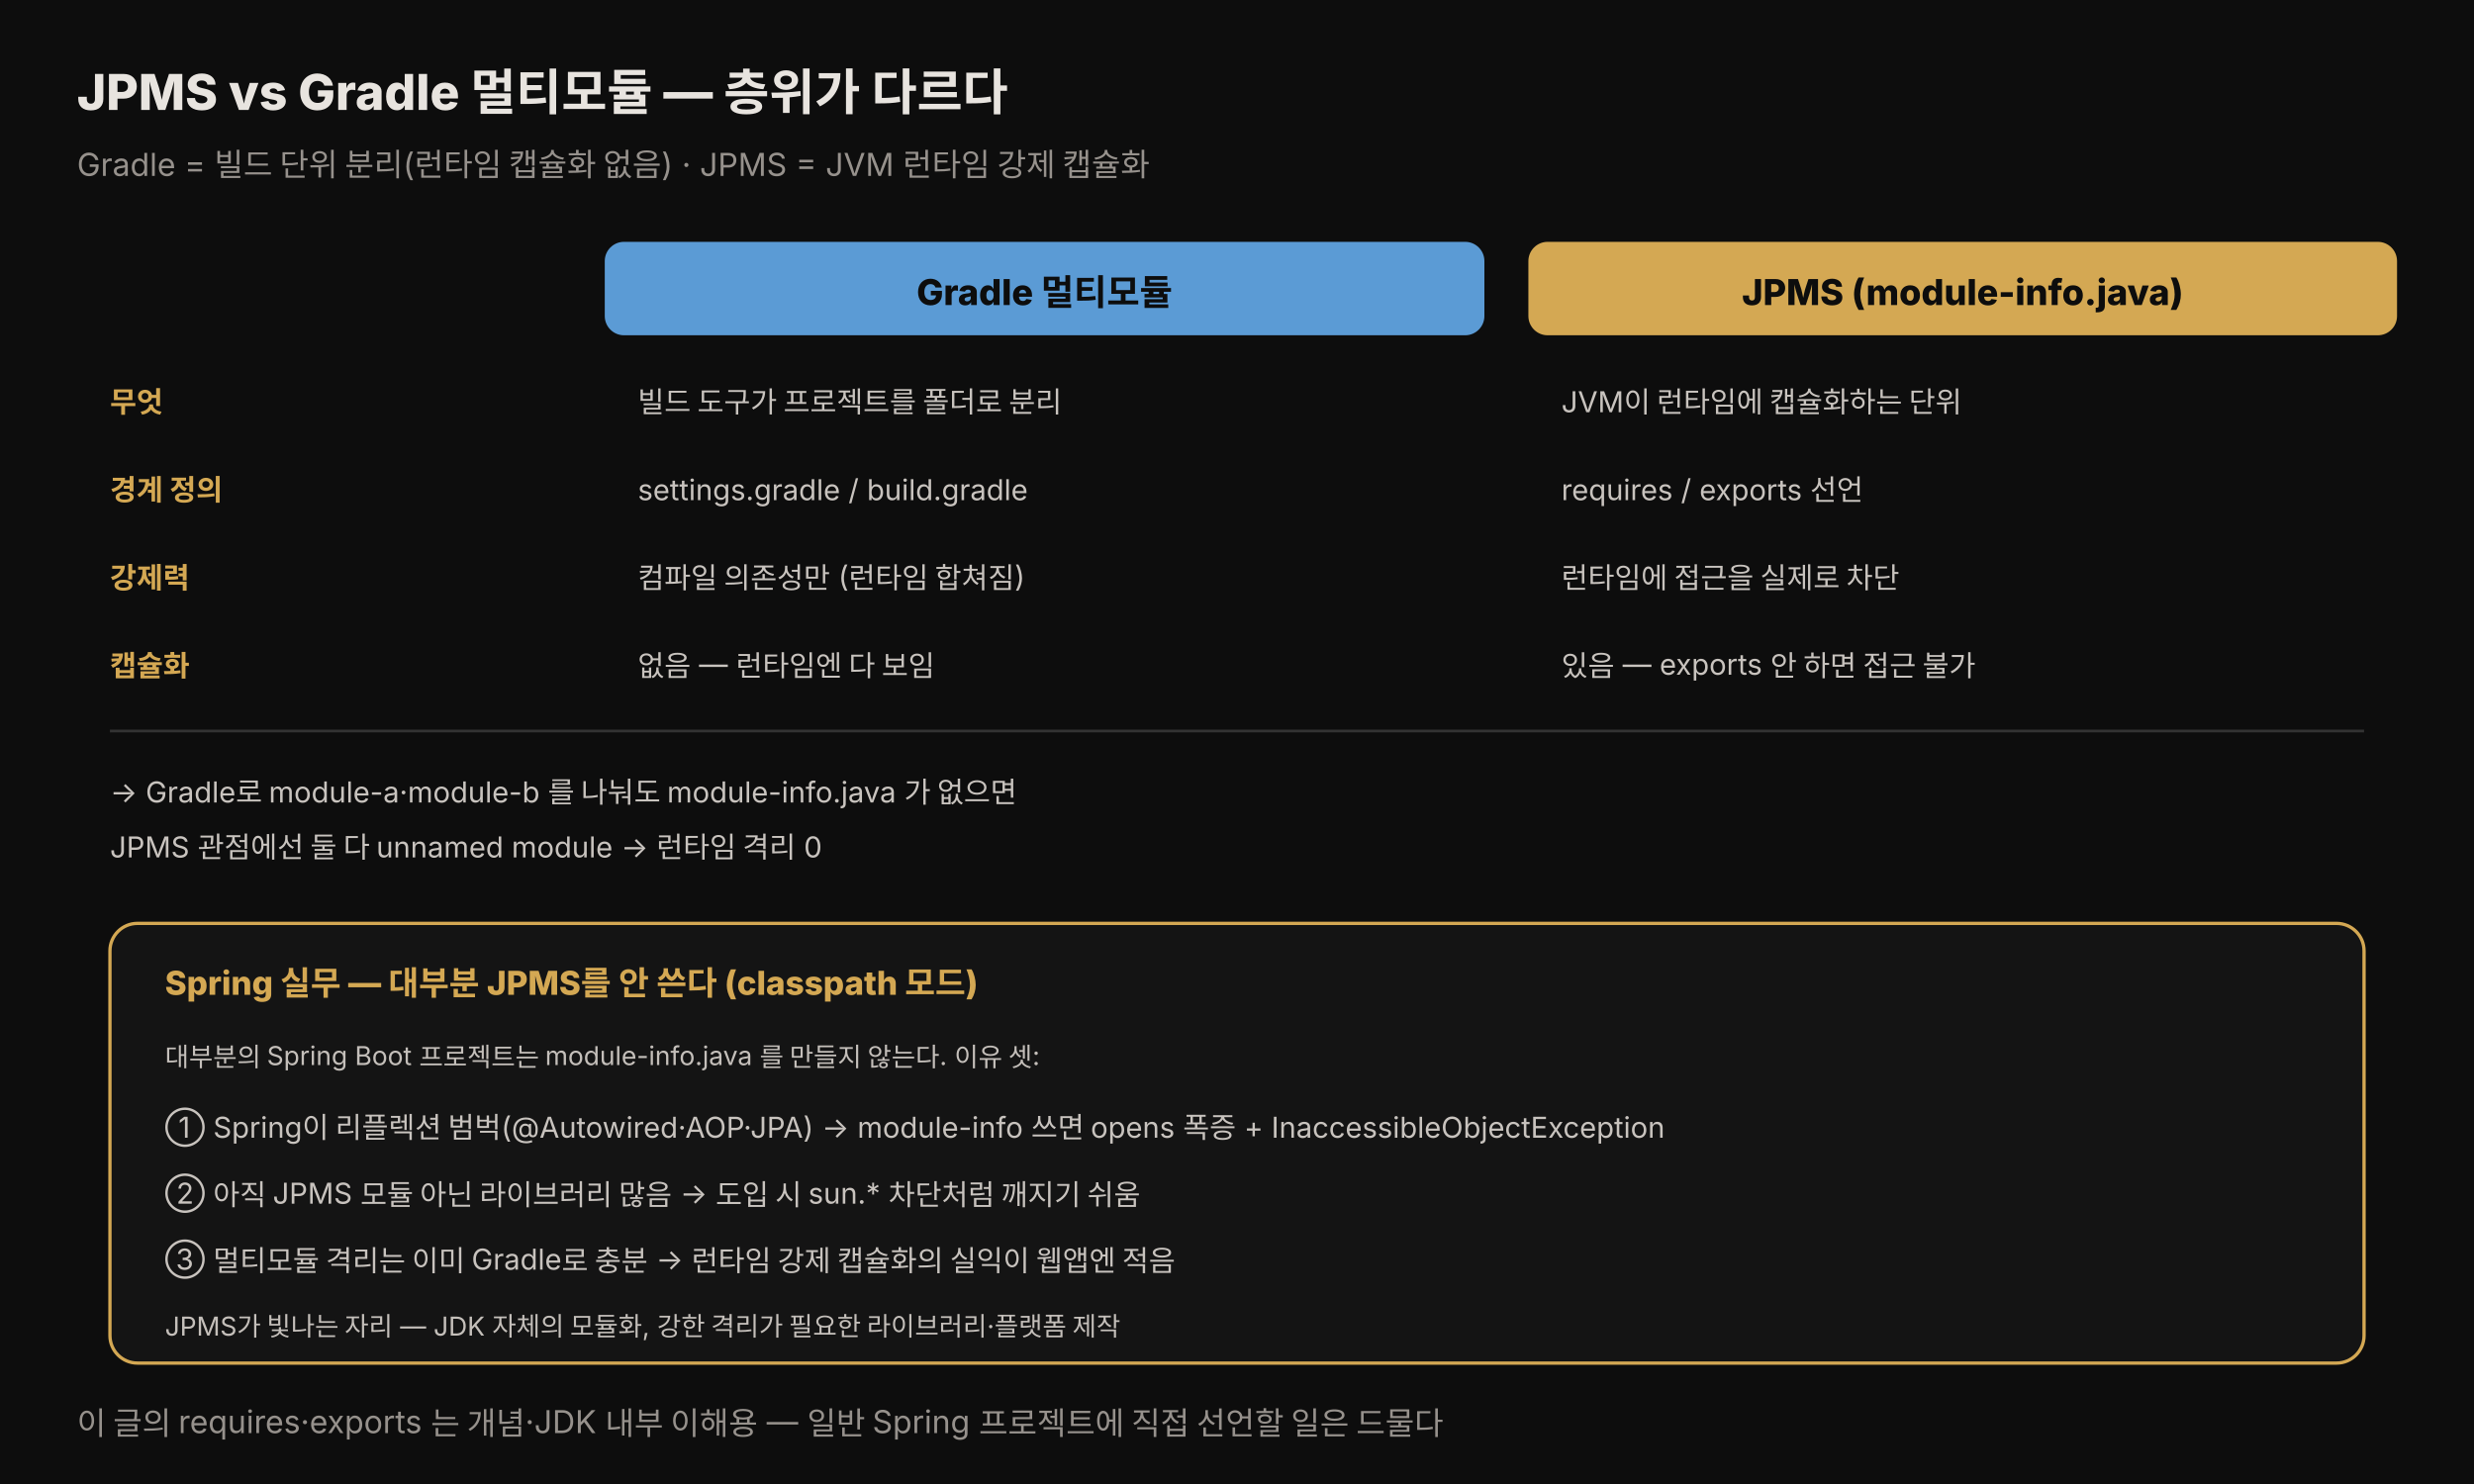
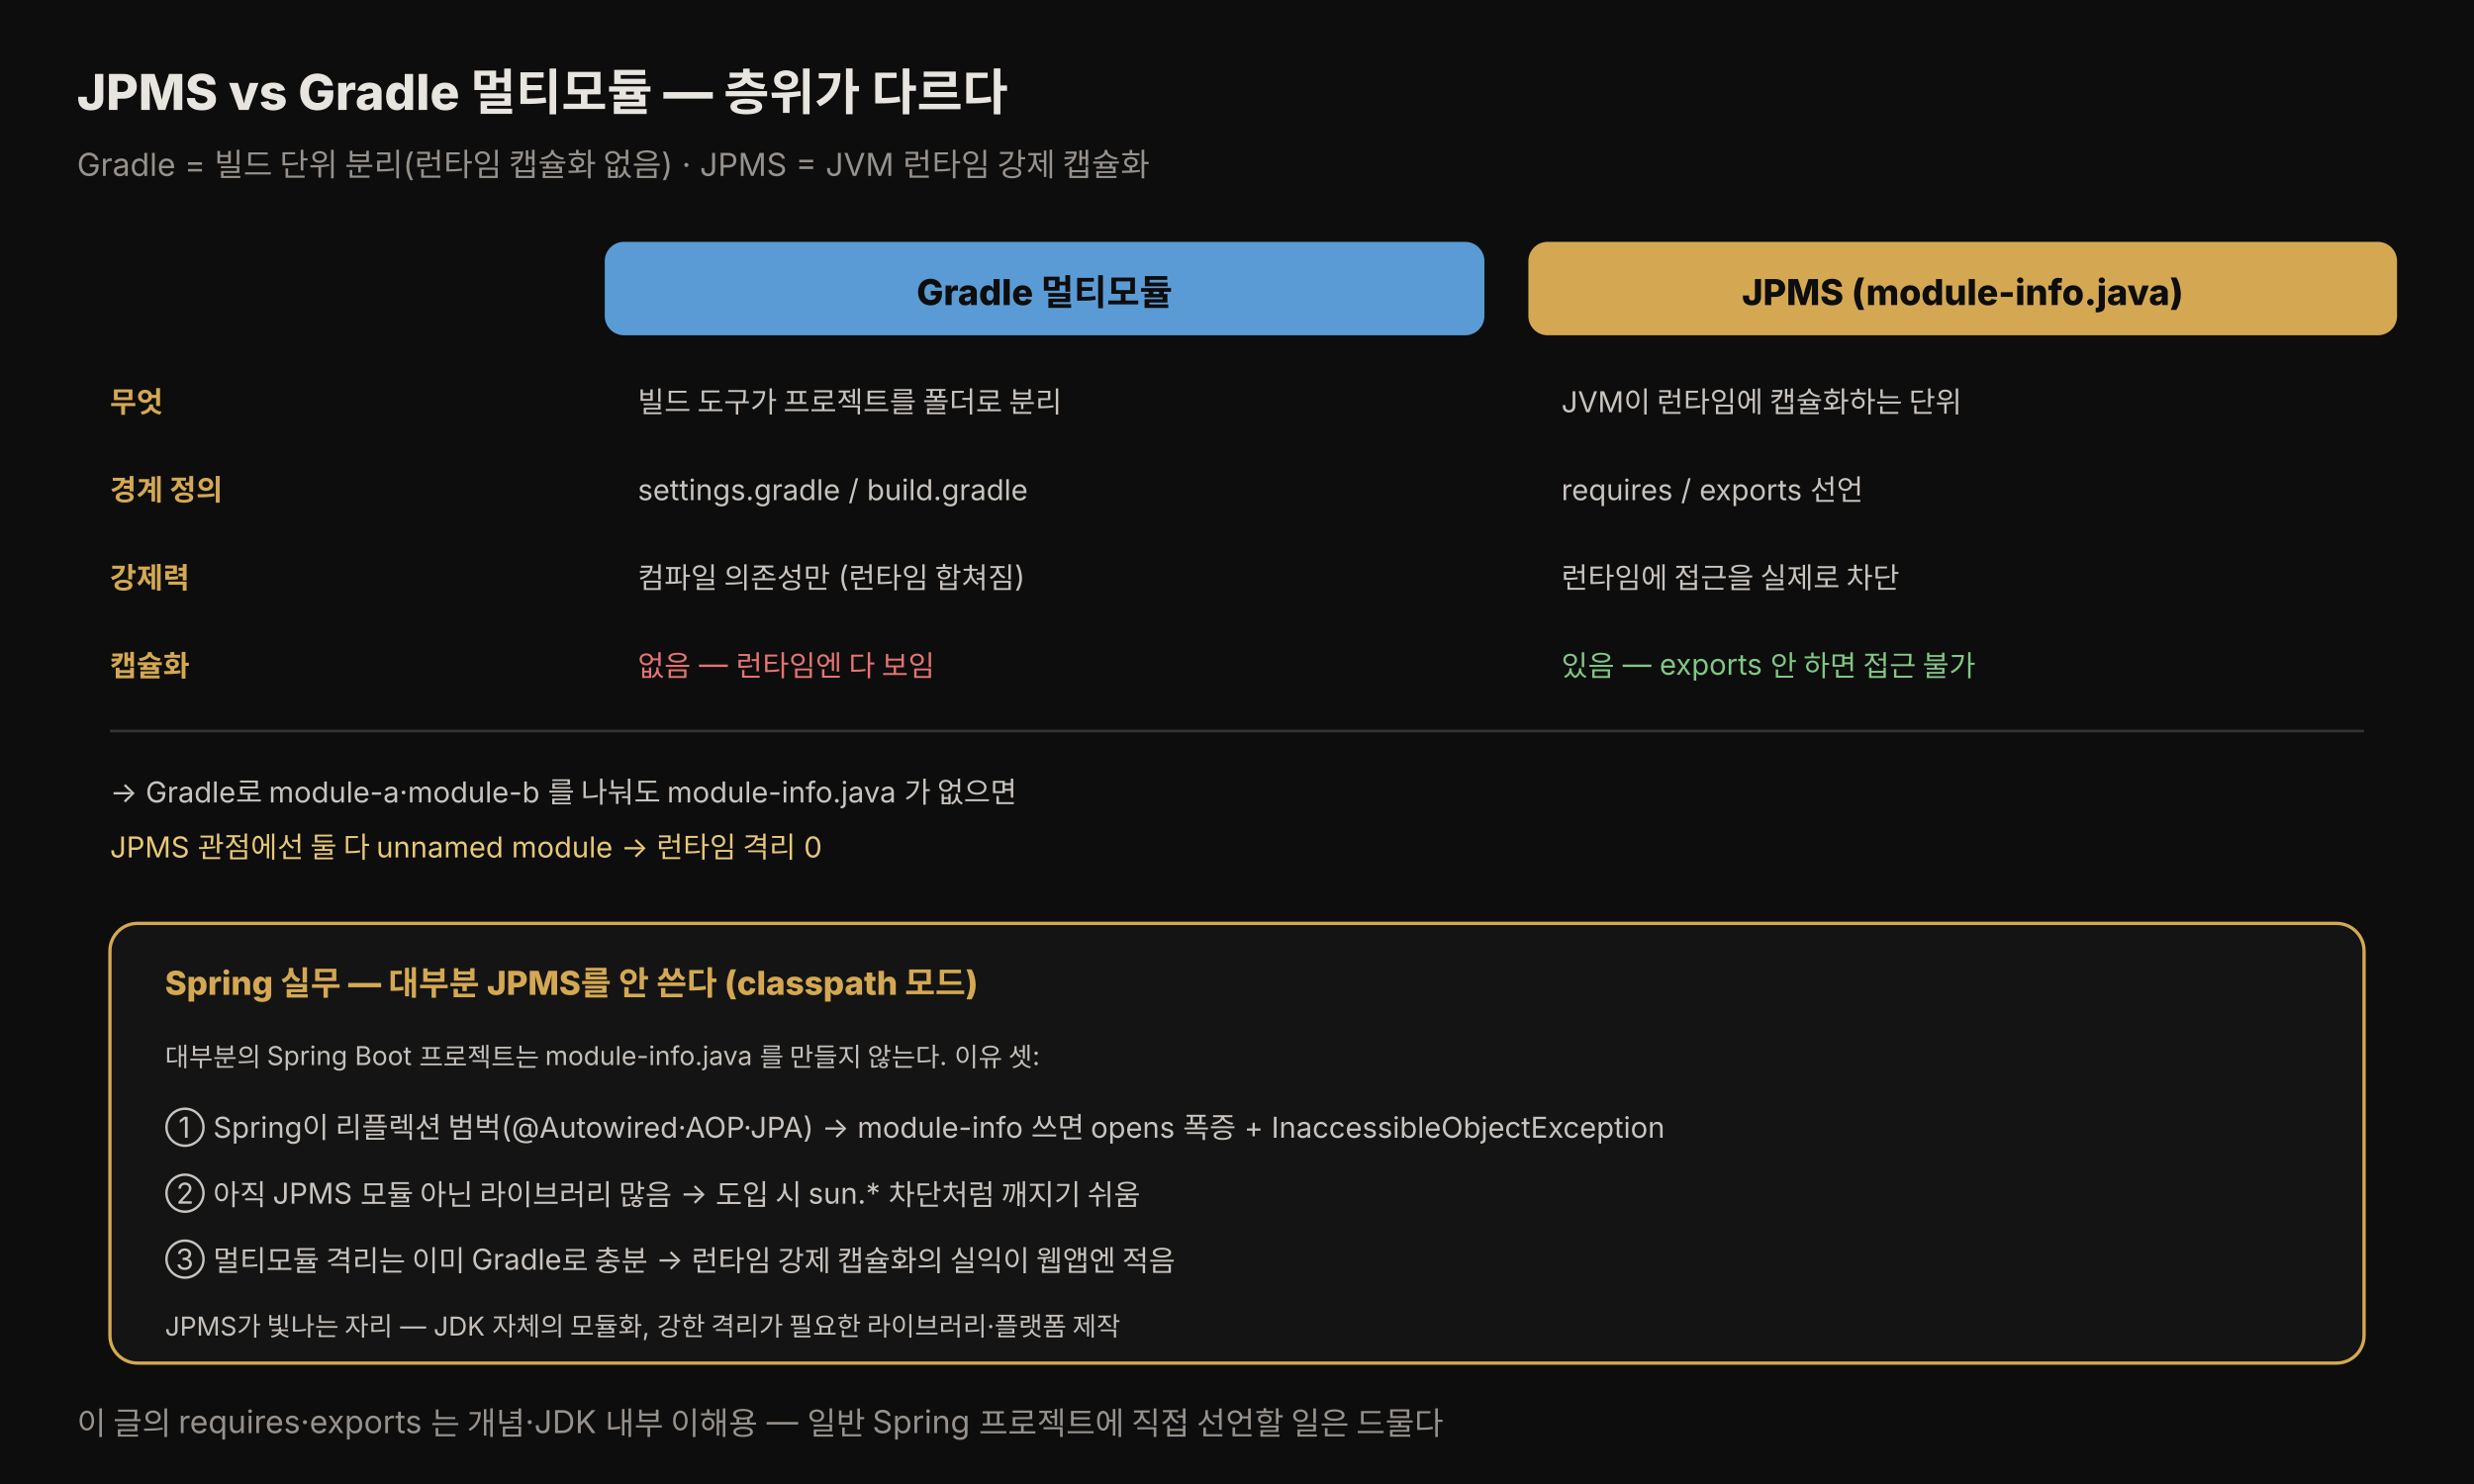
<svg xmlns="http://www.w3.org/2000/svg" viewBox="0 0 900 540" width="100%" role="img" font-family="'Pretendard', -apple-system, 'Apple SD Gothic Neo', 'Noto Sans KR', sans-serif">
  <defs>
    <style>
      .title{font-size:18px;font-weight:800;fill:#e8e4df}
      .sub{font-size:11.5px;fill:rgb(150,145,140)}
      .h{font-size:13px;font-weight:800;fill:#0d0d0d}
      .row{font-size:10.5px;fill:rgb(200,195,190)}
      .rowk{font-size:10.5px;font-weight:700;fill:rgb(212,168,83)}
      .head{font-size:12px;font-weight:800;fill:rgb(212,168,83)}
      .note{font-size:9.5px;fill:rgb(196,191,186)}
    </style>
  </defs>
  <rect x="0" y="0" width="900" height="540" fill="#0d0d0d" />
  <text x="28" y="40" class="title">JPMS vs Gradle 멀티모듈 — 층위가 다르다</text>
  <text x="28" y="64" class="sub">Gradle = 빌드 단위 분리(런타임 캡슐화 없음) · JPMS = JVM 런타임 강제 캡슐화</text>
  <rect x="220" y="88" width="320" height="34" rx="7" fill="#5b9bd5" />
  <text x="380" y="111" class="h" text-anchor="middle">Gradle 멀티모듈</text>
  <rect x="556" y="88" width="316" height="34" rx="7" fill="rgb(212,168,83)" />
  <text x="714" y="111" class="h" text-anchor="middle">JPMS (module-info.java)</text>
  <text x="40" y="150" class="rowk">무엇</text>
  <text x="232" y="150" class="row">빌드 도구가 프로젝트를 폴더로 분리</text>
  <text x="568" y="150" class="row">JVM이 런타임에 캡슐화하는 단위</text>
  <text x="40" y="182" class="rowk">경계 정의</text>
  <text x="232" y="182" class="row">settings.gradle / build.gradle</text>
  <text x="568" y="182" class="row">requires / exports 선언</text>
  <text x="40" y="214" class="rowk">강제력</text>
  <text x="232" y="214" class="row">컴파일 의존성만 (런타임 합쳐짐)</text>
  <text x="568" y="214" class="row">런타임에 접근을 실제로 차단</text>
  <text x="40" y="246" class="rowk">캡슐화</text>
-   <text x="232" y="246" class="row" fill="#e57373">없음 — 런타임엔 다 보임</text>
-   <text x="568" y="246" class="row" fill="#81c784">있음 — exports 안 하면 접근 불가</text>
+   <text x="232" y="246" class="row" style="fill:#e57373">없음 — 런타임엔 다 보임</text>
+   <text x="568" y="246" class="row" style="fill:#81c784">있음 — exports 안 하면 접근 불가</text>
  <line x1="40" y1="266" x2="860" y2="266" stroke="#333" stroke-width="1" />
  <text x="40" y="292" class="row">→ Gradle로 module-a·module-b 를 나눠도 module-info.java 가 없으면</text>
-   <text x="40" y="312" class="row" fill="#e6c878">   JPMS 관점에선 둘 다 unnamed module → 런타임 격리 0</text>
+   <text x="40" y="312" class="row" style="fill:#e6c878">   JPMS 관점에선 둘 다 unnamed module → 런타임 격리 0</text>
  <rect x="40" y="336" width="820" height="160" rx="10" fill="#141414" stroke="rgb(212,168,83)" stroke-width="1.2" />
  <text x="60" y="362" class="head">Spring 실무 — 대부분 JPMS를 안 쓴다 (classpath 모드)</text>
  <text x="60" y="388" class="note">대부분의 Spring Boot 프로젝트는 module-info.java 를 만들지 않는다. 이유 셋:</text>
  <text x="60" y="414" class="row">① Spring이 리플렉션 범벅(@Autowired·AOP·JPA) → module-info 쓰면 opens 폭증 + InaccessibleObjectException</text>
  <text x="60" y="438" class="row">② 아직 JPMS 모듈 아닌 라이브러리 많음 → 도입 시 sun.* 차단처럼 깨지기 쉬움</text>
  <text x="60" y="462" class="row">③ 멀티모듈 격리는 이미 Gradle로 충분 → 런타임 강제 캡슐화의 실익이 웹앱엔 적음</text>
  <text x="60" y="486" class="note">JPMS가 빛나는 자리 — JDK 자체의 모듈화, 강한 격리가 필요한 라이브러리·플랫폼 제작</text>
  <text x="28" y="522" class="sub">이 글의 requires·exports 는 개념·JDK 내부 이해용 — 일반 Spring 프로젝트에 직접 선언할 일은 드물다</text>
</svg>
